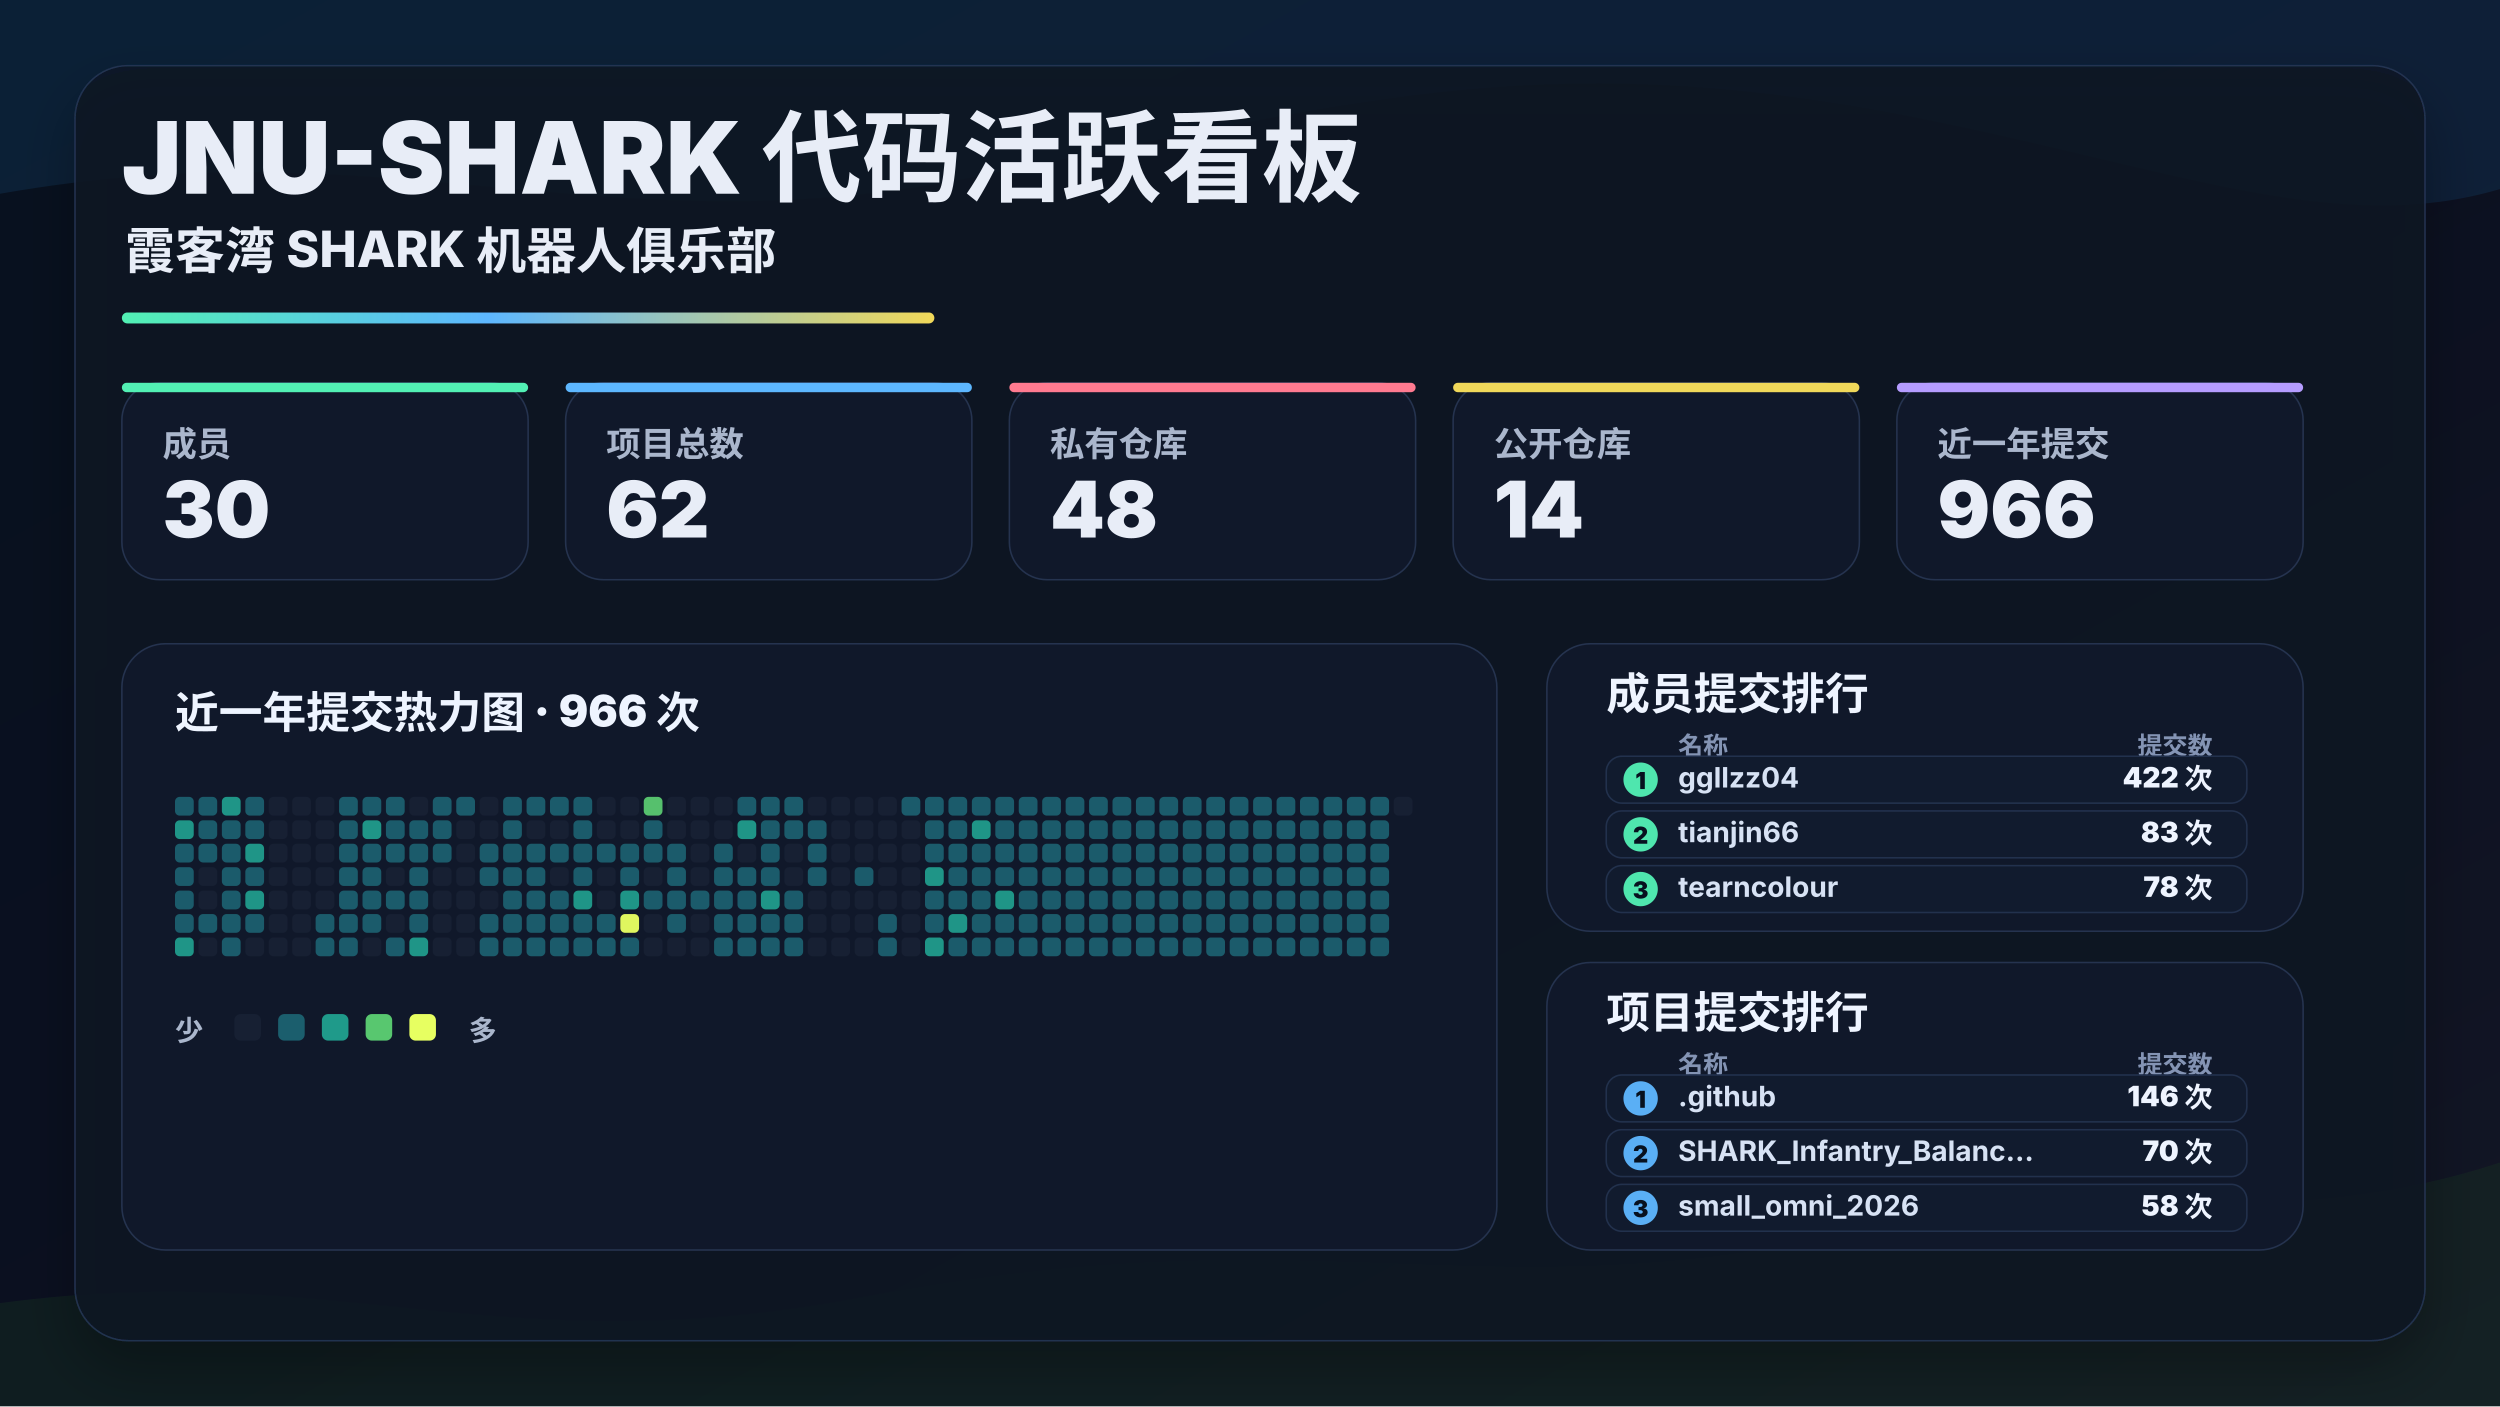
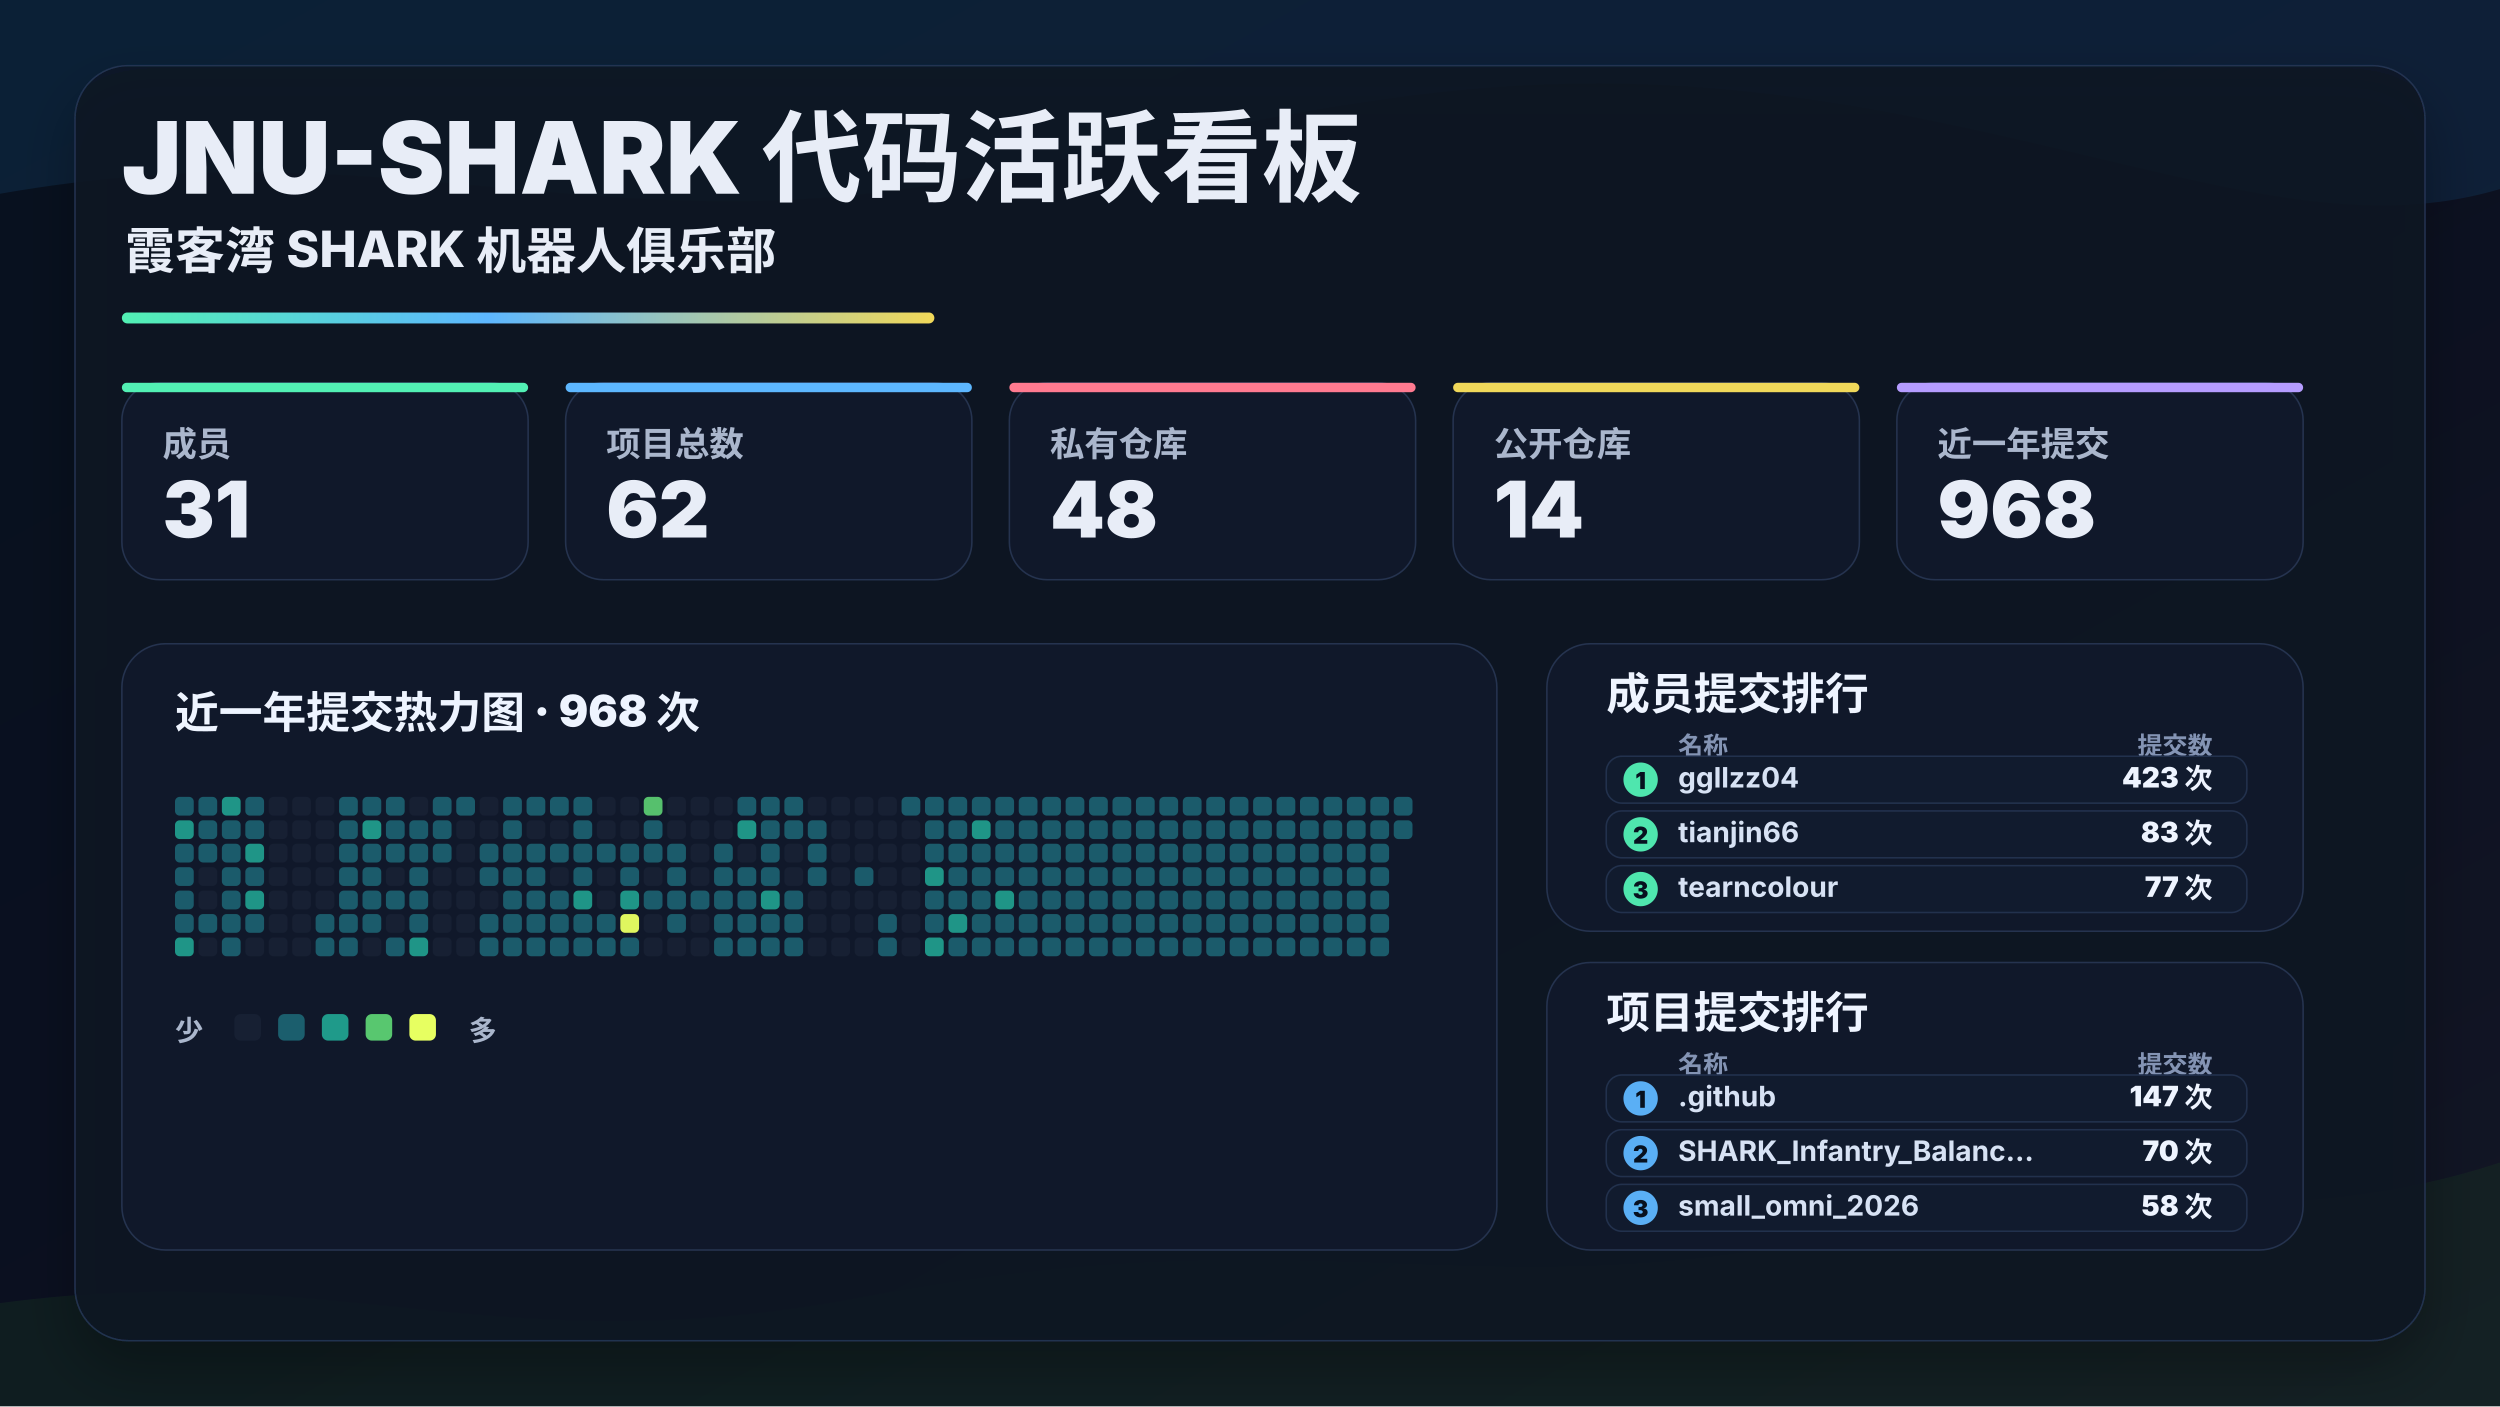
<svg xmlns="http://www.w3.org/2000/svg" width="1600" height="900" viewBox="0 0 1600 900" role="img" aria-labelledby="title desc">
  <defs>
    <linearGradient id="bg" x1="0" y1="0" x2="1" y2="1">
      <stop offset="0" stop-color="#07111f" />
      <stop offset="0.52" stop-color="#0b1020" />
      <stop offset="1" stop-color="#131625" />
    </linearGradient>
    <linearGradient id="hero" x1="0" y1="0" x2="1" y2="0">
      <stop offset="0" stop-color="#52f0b4" />
      <stop offset="0.45" stop-color="#5db7ff" />
      <stop offset="1" stop-color="#f0d85a" />
    </linearGradient>
    <filter id="softShadow" x="-10%" y="-10%" width="120%" height="120%">
      <feDropShadow dx="0" dy="18" stdDeviation="18" flood-color="#000000" flood-opacity="0.32" />
    </filter>
  </defs>
  <style>
    text { font-family: Inter, ui-sans-serif, system-ui, -apple-system, BlinkMacSystemFont, "Segoe UI", "PingFang SC", "Microsoft YaHei", sans-serif; fill: #e8edf7; }
    .title { font-size: 64px; font-weight: 900; letter-spacing: 0; }
    .subtitle { font-size: 32px; font-weight: 780; fill: #e8edf7; }
    .label { font-size: 22px; fill: #aab6cc; font-weight: 760; }
    .stat { font-size: 50px; font-weight: 900; }
    .section-title { font-size: 28px; font-weight: 860; fill: #eef4ff; }
    .table-head { font-size: 16px; fill: #8494b4; font-weight: 720; }
    .row-name { font-size: 18px; fill: #d7e2f4; font-weight: 720; }
    .row-value { font-size: 18px; fill: #eef4ff; font-weight: 860; }
    .rank { font-size: 15px; fill: #07111f; font-weight: 900; }
    .tiny { font-size: 18px; fill: #aab6cc; font-weight: 620; }
  </style>
  <rect width="1600" height="900" fill="url(#bg)" />
  <path d="M0 124 C250 80 385 160 620 114 C860 67 982 28 1220 74 C1392 108 1495 152 1600 121 L1600 0 L0 0 Z" fill="#12385c" opacity="0.38" />
  <path d="M0 834 C216 805 318 875 553 830 C835 776 935 837 1160 794 C1350 758 1464 789 1600 744 L1600 900 L0 900 Z" fill="#173622" opacity="0.36" />
  <g filter="url(#softShadow)">
    <rect x="48" y="42" width="1504" height="816" rx="34" fill="#0b1324" opacity="0.88" stroke="#263654" />
  </g>
  <text x="78" y="124" class="title">JNU-SHARK 代码活跃看板</text>
  <text x="80" y="172" class="subtitle">霞客湾 SHARK 机器人俱乐部</text>
  <rect x="78" y="200" width="520" height="7" rx="3.5" fill="url(#hero)" />
  <g>
    <rect x="78" y="245" width="260" height="126" rx="24" fill="#10182a" stroke="#25334f" />
    <rect x="78" y="245" width="260" height="6" rx="3" fill="#52f0b4" />
    <text x="104" y="292" class="label">成员</text>
-     <text x="104" y="344" class="stat">30</text>
+     <text x="104" y="344" class="stat">31</text>
  </g>
  <g>
    <rect x="362" y="245" width="260" height="126" rx="24" fill="#10182a" stroke="#25334f" />
    <rect x="362" y="245" width="260" height="6" rx="3" fill="#5db7ff" />
    <text x="388" y="292" class="label">项目总数</text>
    <text x="388" y="344" class="stat">62</text>
  </g>
  <g>
    <rect x="646" y="245" width="260" height="126" rx="24" fill="#10182a" stroke="#25334f" />
    <rect x="646" y="245" width="260" height="6" rx="3" fill="#ff7a90" />
    <text x="672" y="292" class="label">私有仓库</text>
    <text x="672" y="344" class="stat">48</text>
  </g>
  <g>
    <rect x="930" y="245" width="260" height="126" rx="24" fill="#10182a" stroke="#25334f" />
    <rect x="930" y="245" width="260" height="6" rx="3" fill="#f0d85a" />
    <text x="956" y="292" class="label">公开仓库</text>
    <text x="956" y="344" class="stat">14</text>
  </g>
  <g>
    <rect x="1214" y="245" width="260" height="126" rx="24" fill="#10182a" stroke="#25334f" />
    <rect x="1214" y="245" width="260" height="6" rx="3" fill="#b59cff" />
    <text x="1240" y="292" class="label">近一年提交</text>
-     <text x="1240" y="344" class="stat">966</text>
+     <text x="1240" y="344" class="stat">968</text>
  </g>
  <rect x="78" y="412" width="880" height="388" rx="28" fill="#10182a" stroke="#25334f" />
-   <text x="112" y="466" class="section-title">近一年提交热力图 · 966 次</text>
+   <text x="112" y="466" class="section-title">近一年提交热力图 · 968 次</text>
  <rect x="112" y="510" width="12" height="12" rx="3" fill="#1b5e6d" opacity="0.96" />
  <rect x="112" y="525" width="12" height="12" rx="3" fill="#1f9a8a" opacity="0.96" />
  <rect x="112" y="540" width="12" height="12" rx="3" fill="#1b5e6d" opacity="0.96" />
  <rect x="112" y="555" width="12" height="12" rx="3" fill="#1b5e6d" opacity="0.96" />
  <rect x="112" y="570" width="12" height="12" rx="3" fill="#1b5e6d" opacity="0.96" />
  <rect x="112" y="585" width="12" height="12" rx="3" fill="#1b5e6d" opacity="0.96" />
  <rect x="112" y="600" width="12" height="12" rx="3" fill="#1f9a8a" opacity="0.96" />
  <rect x="127" y="510" width="12" height="12" rx="3" fill="#1b5e6d" opacity="0.96" />
  <rect x="127" y="525" width="12" height="12" rx="3" fill="#1b5e6d" opacity="0.96" />
  <rect x="127" y="540" width="12" height="12" rx="3" fill="#1b5e6d" opacity="0.96" />
  <rect x="127" y="555" width="12" height="12" rx="3" fill="#172033" opacity="0.96" />
  <rect x="127" y="570" width="12" height="12" rx="3" fill="#172033" opacity="0.96" />
  <rect x="127" y="585" width="12" height="12" rx="3" fill="#1b5e6d" opacity="0.96" />
  <rect x="127" y="600" width="12" height="12" rx="3" fill="#172033" opacity="0.96" />
  <rect x="142" y="510" width="12" height="12" rx="3" fill="#1f9a8a" opacity="0.96" />
  <rect x="142" y="525" width="12" height="12" rx="3" fill="#1b5e6d" opacity="0.96" />
  <rect x="142" y="540" width="12" height="12" rx="3" fill="#1b5e6d" opacity="0.96" />
  <rect x="142" y="555" width="12" height="12" rx="3" fill="#1b5e6d" opacity="0.96" />
  <rect x="142" y="570" width="12" height="12" rx="3" fill="#1b5e6d" opacity="0.96" />
  <rect x="142" y="585" width="12" height="12" rx="3" fill="#1b5e6d" opacity="0.96" />
  <rect x="142" y="600" width="12" height="12" rx="3" fill="#1b5e6d" opacity="0.96" />
  <rect x="157" y="510" width="12" height="12" rx="3" fill="#1b5e6d" opacity="0.96" />
  <rect x="157" y="525" width="12" height="12" rx="3" fill="#1b5e6d" opacity="0.96" />
  <rect x="157" y="540" width="12" height="12" rx="3" fill="#1f9a8a" opacity="0.96" />
  <rect x="157" y="555" width="12" height="12" rx="3" fill="#1b5e6d" opacity="0.96" />
  <rect x="157" y="570" width="12" height="12" rx="3" fill="#1f9a8a" opacity="0.96" />
  <rect x="157" y="585" width="12" height="12" rx="3" fill="#1b5e6d" opacity="0.96" />
  <rect x="157" y="600" width="12" height="12" rx="3" fill="#172033" opacity="0.96" />
  <rect x="172" y="510" width="12" height="12" rx="3" fill="#172033" opacity="0.96" />
  <rect x="172" y="525" width="12" height="12" rx="3" fill="#172033" opacity="0.96" />
  <rect x="172" y="540" width="12" height="12" rx="3" fill="#172033" opacity="0.96" />
  <rect x="172" y="555" width="12" height="12" rx="3" fill="#172033" opacity="0.96" />
  <rect x="172" y="570" width="12" height="12" rx="3" fill="#172033" opacity="0.96" />
  <rect x="172" y="585" width="12" height="12" rx="3" fill="#172033" opacity="0.96" />
  <rect x="172" y="600" width="12" height="12" rx="3" fill="#172033" opacity="0.96" />
  <rect x="187" y="510" width="12" height="12" rx="3" fill="#172033" opacity="0.96" />
  <rect x="187" y="525" width="12" height="12" rx="3" fill="#172033" opacity="0.96" />
  <rect x="187" y="540" width="12" height="12" rx="3" fill="#172033" opacity="0.96" />
  <rect x="187" y="555" width="12" height="12" rx="3" fill="#172033" opacity="0.96" />
  <rect x="187" y="570" width="12" height="12" rx="3" fill="#172033" opacity="0.96" />
  <rect x="187" y="585" width="12" height="12" rx="3" fill="#172033" opacity="0.96" />
  <rect x="187" y="600" width="12" height="12" rx="3" fill="#172033" opacity="0.96" />
  <rect x="202" y="510" width="12" height="12" rx="3" fill="#172033" opacity="0.96" />
  <rect x="202" y="525" width="12" height="12" rx="3" fill="#172033" opacity="0.96" />
  <rect x="202" y="540" width="12" height="12" rx="3" fill="#172033" opacity="0.96" />
  <rect x="202" y="555" width="12" height="12" rx="3" fill="#172033" opacity="0.96" />
  <rect x="202" y="570" width="12" height="12" rx="3" fill="#172033" opacity="0.96" />
  <rect x="202" y="585" width="12" height="12" rx="3" fill="#1b5e6d" opacity="0.96" />
  <rect x="202" y="600" width="12" height="12" rx="3" fill="#1b5e6d" opacity="0.96" />
  <rect x="217" y="510" width="12" height="12" rx="3" fill="#1b5e6d" opacity="0.96" />
  <rect x="217" y="525" width="12" height="12" rx="3" fill="#1b5e6d" opacity="0.96" />
  <rect x="217" y="540" width="12" height="12" rx="3" fill="#1b5e6d" opacity="0.96" />
  <rect x="217" y="555" width="12" height="12" rx="3" fill="#1b5e6d" opacity="0.96" />
  <rect x="217" y="570" width="12" height="12" rx="3" fill="#1b5e6d" opacity="0.96" />
  <rect x="217" y="585" width="12" height="12" rx="3" fill="#1b5e6d" opacity="0.96" />
  <rect x="217" y="600" width="12" height="12" rx="3" fill="#1b5e6d" opacity="0.96" />
  <rect x="232" y="510" width="12" height="12" rx="3" fill="#1b5e6d" opacity="0.96" />
  <rect x="232" y="525" width="12" height="12" rx="3" fill="#1f9a8a" opacity="0.96" />
  <rect x="232" y="540" width="12" height="12" rx="3" fill="#1b5e6d" opacity="0.96" />
  <rect x="232" y="555" width="12" height="12" rx="3" fill="#1b5e6d" opacity="0.96" />
  <rect x="232" y="570" width="12" height="12" rx="3" fill="#1b5e6d" opacity="0.96" />
  <rect x="232" y="585" width="12" height="12" rx="3" fill="#1b5e6d" opacity="0.96" />
  <rect x="232" y="600" width="12" height="12" rx="3" fill="#172033" opacity="0.96" />
  <rect x="247" y="510" width="12" height="12" rx="3" fill="#1b5e6d" opacity="0.96" />
  <rect x="247" y="525" width="12" height="12" rx="3" fill="#1b5e6d" opacity="0.96" />
  <rect x="247" y="540" width="12" height="12" rx="3" fill="#1b5e6d" opacity="0.96" />
  <rect x="247" y="555" width="12" height="12" rx="3" fill="#172033" opacity="0.96" />
  <rect x="247" y="570" width="12" height="12" rx="3" fill="#1b5e6d" opacity="0.96" />
  <rect x="247" y="585" width="12" height="12" rx="3" fill="#172033" opacity="0.96" />
  <rect x="247" y="600" width="12" height="12" rx="3" fill="#1b5e6d" opacity="0.96" />
  <rect x="262" y="510" width="12" height="12" rx="3" fill="#172033" opacity="0.96" />
  <rect x="262" y="525" width="12" height="12" rx="3" fill="#1b5e6d" opacity="0.96" />
  <rect x="262" y="540" width="12" height="12" rx="3" fill="#1b5e6d" opacity="0.96" />
  <rect x="262" y="555" width="12" height="12" rx="3" fill="#1b5e6d" opacity="0.96" />
  <rect x="262" y="570" width="12" height="12" rx="3" fill="#1b5e6d" opacity="0.96" />
  <rect x="262" y="585" width="12" height="12" rx="3" fill="#1b5e6d" opacity="0.96" />
  <rect x="262" y="600" width="12" height="12" rx="3" fill="#1f9a8a" opacity="0.96" />
  <rect x="277" y="510" width="12" height="12" rx="3" fill="#1b5e6d" opacity="0.96" />
  <rect x="277" y="525" width="12" height="12" rx="3" fill="#1b5e6d" opacity="0.96" />
  <rect x="277" y="540" width="12" height="12" rx="3" fill="#1b5e6d" opacity="0.96" />
  <rect x="277" y="555" width="12" height="12" rx="3" fill="#172033" opacity="0.96" />
  <rect x="277" y="570" width="12" height="12" rx="3" fill="#172033" opacity="0.96" />
  <rect x="277" y="585" width="12" height="12" rx="3" fill="#172033" opacity="0.96" />
  <rect x="277" y="600" width="12" height="12" rx="3" fill="#172033" opacity="0.96" />
  <rect x="292" y="510" width="12" height="12" rx="3" fill="#1b5e6d" opacity="0.96" />
  <rect x="292" y="525" width="12" height="12" rx="3" fill="#172033" opacity="0.96" />
  <rect x="292" y="540" width="12" height="12" rx="3" fill="#172033" opacity="0.96" />
  <rect x="292" y="555" width="12" height="12" rx="3" fill="#172033" opacity="0.96" />
  <rect x="292" y="570" width="12" height="12" rx="3" fill="#172033" opacity="0.96" />
  <rect x="292" y="585" width="12" height="12" rx="3" fill="#172033" opacity="0.96" />
  <rect x="292" y="600" width="12" height="12" rx="3" fill="#172033" opacity="0.96" />
  <rect x="307" y="510" width="12" height="12" rx="3" fill="#172033" opacity="0.96" />
  <rect x="307" y="525" width="12" height="12" rx="3" fill="#172033" opacity="0.96" />
  <rect x="307" y="540" width="12" height="12" rx="3" fill="#1b5e6d" opacity="0.96" />
  <rect x="307" y="555" width="12" height="12" rx="3" fill="#1b5e6d" opacity="0.96" />
  <rect x="307" y="570" width="12" height="12" rx="3" fill="#172033" opacity="0.96" />
  <rect x="307" y="585" width="12" height="12" rx="3" fill="#1b5e6d" opacity="0.96" />
  <rect x="307" y="600" width="12" height="12" rx="3" fill="#1b5e6d" opacity="0.96" />
  <rect x="322" y="510" width="12" height="12" rx="3" fill="#1b5e6d" opacity="0.96" />
  <rect x="322" y="525" width="12" height="12" rx="3" fill="#1b5e6d" opacity="0.96" />
  <rect x="322" y="540" width="12" height="12" rx="3" fill="#1b5e6d" opacity="0.96" />
  <rect x="322" y="555" width="12" height="12" rx="3" fill="#1b5e6d" opacity="0.96" />
  <rect x="322" y="570" width="12" height="12" rx="3" fill="#1b5e6d" opacity="0.96" />
  <rect x="322" y="585" width="12" height="12" rx="3" fill="#1b5e6d" opacity="0.96" />
  <rect x="322" y="600" width="12" height="12" rx="3" fill="#1b5e6d" opacity="0.96" />
  <rect x="337" y="510" width="12" height="12" rx="3" fill="#1b5e6d" opacity="0.96" />
  <rect x="337" y="525" width="12" height="12" rx="3" fill="#172033" opacity="0.96" />
  <rect x="337" y="540" width="12" height="12" rx="3" fill="#1b5e6d" opacity="0.96" />
  <rect x="337" y="555" width="12" height="12" rx="3" fill="#1b5e6d" opacity="0.96" />
  <rect x="337" y="570" width="12" height="12" rx="3" fill="#1b5e6d" opacity="0.96" />
  <rect x="337" y="585" width="12" height="12" rx="3" fill="#1b5e6d" opacity="0.96" />
  <rect x="337" y="600" width="12" height="12" rx="3" fill="#1b5e6d" opacity="0.96" />
  <rect x="352" y="510" width="12" height="12" rx="3" fill="#1b5e6d" opacity="0.96" />
  <rect x="352" y="525" width="12" height="12" rx="3" fill="#172033" opacity="0.96" />
  <rect x="352" y="540" width="12" height="12" rx="3" fill="#1b5e6d" opacity="0.96" />
  <rect x="352" y="555" width="12" height="12" rx="3" fill="#172033" opacity="0.96" />
  <rect x="352" y="570" width="12" height="12" rx="3" fill="#1b5e6d" opacity="0.96" />
  <rect x="352" y="585" width="12" height="12" rx="3" fill="#1b5e6d" opacity="0.96" />
  <rect x="352" y="600" width="12" height="12" rx="3" fill="#1b5e6d" opacity="0.96" />
  <rect x="367" y="510" width="12" height="12" rx="3" fill="#1b5e6d" opacity="0.96" />
  <rect x="367" y="525" width="12" height="12" rx="3" fill="#1b5e6d" opacity="0.96" />
  <rect x="367" y="540" width="12" height="12" rx="3" fill="#1b5e6d" opacity="0.96" />
  <rect x="367" y="555" width="12" height="12" rx="3" fill="#1b5e6d" opacity="0.96" />
  <rect x="367" y="570" width="12" height="12" rx="3" fill="#1f9a8a" opacity="0.96" />
  <rect x="367" y="585" width="12" height="12" rx="3" fill="#1b5e6d" opacity="0.96" />
  <rect x="367" y="600" width="12" height="12" rx="3" fill="#1b5e6d" opacity="0.96" />
  <rect x="382" y="510" width="12" height="12" rx="3" fill="#172033" opacity="0.96" />
  <rect x="382" y="525" width="12" height="12" rx="3" fill="#172033" opacity="0.96" />
  <rect x="382" y="540" width="12" height="12" rx="3" fill="#1b5e6d" opacity="0.96" />
  <rect x="382" y="555" width="12" height="12" rx="3" fill="#172033" opacity="0.96" />
  <rect x="382" y="570" width="12" height="12" rx="3" fill="#172033" opacity="0.96" />
  <rect x="382" y="585" width="12" height="12" rx="3" fill="#1b5e6d" opacity="0.96" />
  <rect x="382" y="600" width="12" height="12" rx="3" fill="#1b5e6d" opacity="0.96" />
  <rect x="397" y="510" width="12" height="12" rx="3" fill="#172033" opacity="0.96" />
  <rect x="397" y="525" width="12" height="12" rx="3" fill="#172033" opacity="0.96" />
  <rect x="397" y="540" width="12" height="12" rx="3" fill="#1b5e6d" opacity="0.96" />
  <rect x="397" y="555" width="12" height="12" rx="3" fill="#1b5e6d" opacity="0.96" />
  <rect x="397" y="570" width="12" height="12" rx="3" fill="#1f9a8a" opacity="0.96" />
  <rect x="397" y="585" width="12" height="12" rx="3" fill="#e7ff61" opacity="0.96" />
  <rect x="397" y="600" width="12" height="12" rx="3" fill="#1b5e6d" opacity="0.96" />
  <rect x="412" y="510" width="12" height="12" rx="3" fill="#58c76f" opacity="0.96" />
  <rect x="412" y="525" width="12" height="12" rx="3" fill="#1b5e6d" opacity="0.96" />
  <rect x="412" y="540" width="12" height="12" rx="3" fill="#1b5e6d" opacity="0.96" />
  <rect x="412" y="555" width="12" height="12" rx="3" fill="#172033" opacity="0.96" />
  <rect x="412" y="570" width="12" height="12" rx="3" fill="#1b5e6d" opacity="0.96" />
  <rect x="412" y="585" width="12" height="12" rx="3" fill="#172033" opacity="0.96" />
  <rect x="412" y="600" width="12" height="12" rx="3" fill="#172033" opacity="0.96" />
  <rect x="427" y="510" width="12" height="12" rx="3" fill="#172033" opacity="0.96" />
  <rect x="427" y="525" width="12" height="12" rx="3" fill="#172033" opacity="0.96" />
  <rect x="427" y="540" width="12" height="12" rx="3" fill="#1b5e6d" opacity="0.96" />
  <rect x="427" y="555" width="12" height="12" rx="3" fill="#1b5e6d" opacity="0.96" />
  <rect x="427" y="570" width="12" height="12" rx="3" fill="#1b5e6d" opacity="0.96" />
  <rect x="427" y="585" width="12" height="12" rx="3" fill="#1b5e6d" opacity="0.96" />
  <rect x="427" y="600" width="12" height="12" rx="3" fill="#172033" opacity="0.96" />
  <rect x="442" y="510" width="12" height="12" rx="3" fill="#172033" opacity="0.96" />
  <rect x="442" y="525" width="12" height="12" rx="3" fill="#172033" opacity="0.96" />
  <rect x="442" y="540" width="12" height="12" rx="3" fill="#172033" opacity="0.96" />
  <rect x="442" y="555" width="12" height="12" rx="3" fill="#172033" opacity="0.96" />
  <rect x="442" y="570" width="12" height="12" rx="3" fill="#1b5e6d" opacity="0.96" />
  <rect x="442" y="585" width="12" height="12" rx="3" fill="#172033" opacity="0.96" />
  <rect x="442" y="600" width="12" height="12" rx="3" fill="#172033" opacity="0.96" />
  <rect x="457" y="510" width="12" height="12" rx="3" fill="#172033" opacity="0.96" />
  <rect x="457" y="525" width="12" height="12" rx="3" fill="#172033" opacity="0.96" />
  <rect x="457" y="540" width="12" height="12" rx="3" fill="#1b5e6d" opacity="0.96" />
  <rect x="457" y="555" width="12" height="12" rx="3" fill="#1b5e6d" opacity="0.96" />
  <rect x="457" y="570" width="12" height="12" rx="3" fill="#1b5e6d" opacity="0.96" />
  <rect x="457" y="585" width="12" height="12" rx="3" fill="#1b5e6d" opacity="0.96" />
  <rect x="457" y="600" width="12" height="12" rx="3" fill="#1b5e6d" opacity="0.96" />
  <rect x="472" y="510" width="12" height="12" rx="3" fill="#1b5e6d" opacity="0.96" />
  <rect x="472" y="525" width="12" height="12" rx="3" fill="#1f9a8a" opacity="0.96" />
  <rect x="472" y="540" width="12" height="12" rx="3" fill="#172033" opacity="0.96" />
  <rect x="472" y="555" width="12" height="12" rx="3" fill="#1b5e6d" opacity="0.96" />
  <rect x="472" y="570" width="12" height="12" rx="3" fill="#1b5e6d" opacity="0.96" />
  <rect x="472" y="585" width="12" height="12" rx="3" fill="#1b5e6d" opacity="0.96" />
  <rect x="472" y="600" width="12" height="12" rx="3" fill="#1b5e6d" opacity="0.96" />
  <rect x="487" y="510" width="12" height="12" rx="3" fill="#1b5e6d" opacity="0.96" />
  <rect x="487" y="525" width="12" height="12" rx="3" fill="#1b5e6d" opacity="0.96" />
  <rect x="487" y="540" width="12" height="12" rx="3" fill="#1b5e6d" opacity="0.96" />
  <rect x="487" y="555" width="12" height="12" rx="3" fill="#1b5e6d" opacity="0.96" />
  <rect x="487" y="570" width="12" height="12" rx="3" fill="#1f9a8a" opacity="0.96" />
  <rect x="487" y="585" width="12" height="12" rx="3" fill="#1b5e6d" opacity="0.96" />
  <rect x="487" y="600" width="12" height="12" rx="3" fill="#1b5e6d" opacity="0.96" />
  <rect x="502" y="510" width="12" height="12" rx="3" fill="#1b5e6d" opacity="0.96" />
  <rect x="502" y="525" width="12" height="12" rx="3" fill="#1b5e6d" opacity="0.96" />
  <rect x="502" y="540" width="12" height="12" rx="3" fill="#172033" opacity="0.96" />
  <rect x="502" y="555" width="12" height="12" rx="3" fill="#172033" opacity="0.96" />
  <rect x="502" y="570" width="12" height="12" rx="3" fill="#1b5e6d" opacity="0.96" />
  <rect x="502" y="585" width="12" height="12" rx="3" fill="#1b5e6d" opacity="0.96" />
  <rect x="502" y="600" width="12" height="12" rx="3" fill="#1b5e6d" opacity="0.96" />
  <rect x="517" y="510" width="12" height="12" rx="3" fill="#172033" opacity="0.96" />
  <rect x="517" y="525" width="12" height="12" rx="3" fill="#1b5e6d" opacity="0.96" />
  <rect x="517" y="540" width="12" height="12" rx="3" fill="#1b5e6d" opacity="0.96" />
  <rect x="517" y="555" width="12" height="12" rx="3" fill="#1b5e6d" opacity="0.96" />
  <rect x="517" y="570" width="12" height="12" rx="3" fill="#172033" opacity="0.96" />
  <rect x="517" y="585" width="12" height="12" rx="3" fill="#172033" opacity="0.96" />
  <rect x="517" y="600" width="12" height="12" rx="3" fill="#172033" opacity="0.96" />
  <rect x="532" y="510" width="12" height="12" rx="3" fill="#172033" opacity="0.96" />
  <rect x="532" y="525" width="12" height="12" rx="3" fill="#172033" opacity="0.96" />
  <rect x="532" y="540" width="12" height="12" rx="3" fill="#172033" opacity="0.96" />
  <rect x="532" y="555" width="12" height="12" rx="3" fill="#172033" opacity="0.96" />
  <rect x="532" y="570" width="12" height="12" rx="3" fill="#172033" opacity="0.96" />
  <rect x="532" y="585" width="12" height="12" rx="3" fill="#172033" opacity="0.96" />
  <rect x="532" y="600" width="12" height="12" rx="3" fill="#172033" opacity="0.96" />
  <rect x="547" y="510" width="12" height="12" rx="3" fill="#172033" opacity="0.96" />
  <rect x="547" y="525" width="12" height="12" rx="3" fill="#172033" opacity="0.96" />
  <rect x="547" y="540" width="12" height="12" rx="3" fill="#172033" opacity="0.96" />
  <rect x="547" y="555" width="12" height="12" rx="3" fill="#1b5e6d" opacity="0.96" />
  <rect x="547" y="570" width="12" height="12" rx="3" fill="#172033" opacity="0.96" />
  <rect x="547" y="585" width="12" height="12" rx="3" fill="#172033" opacity="0.96" />
  <rect x="547" y="600" width="12" height="12" rx="3" fill="#172033" opacity="0.96" />
  <rect x="562" y="510" width="12" height="12" rx="3" fill="#172033" opacity="0.96" />
  <rect x="562" y="525" width="12" height="12" rx="3" fill="#172033" opacity="0.96" />
  <rect x="562" y="540" width="12" height="12" rx="3" fill="#172033" opacity="0.96" />
  <rect x="562" y="555" width="12" height="12" rx="3" fill="#172033" opacity="0.96" />
  <rect x="562" y="570" width="12" height="12" rx="3" fill="#172033" opacity="0.96" />
  <rect x="562" y="585" width="12" height="12" rx="3" fill="#1b5e6d" opacity="0.96" />
  <rect x="562" y="600" width="12" height="12" rx="3" fill="#1b5e6d" opacity="0.96" />
  <rect x="577" y="510" width="12" height="12" rx="3" fill="#1b5e6d" opacity="0.96" />
  <rect x="577" y="525" width="12" height="12" rx="3" fill="#172033" opacity="0.96" />
  <rect x="577" y="540" width="12" height="12" rx="3" fill="#172033" opacity="0.96" />
  <rect x="577" y="555" width="12" height="12" rx="3" fill="#172033" opacity="0.96" />
  <rect x="577" y="570" width="12" height="12" rx="3" fill="#172033" opacity="0.96" />
  <rect x="577" y="585" width="12" height="12" rx="3" fill="#172033" opacity="0.96" />
  <rect x="577" y="600" width="12" height="12" rx="3" fill="#172033" opacity="0.96" />
  <rect x="592" y="510" width="12" height="12" rx="3" fill="#1b5e6d" opacity="0.96" />
  <rect x="592" y="525" width="12" height="12" rx="3" fill="#1b5e6d" opacity="0.96" />
  <rect x="592" y="540" width="12" height="12" rx="3" fill="#1b5e6d" opacity="0.96" />
  <rect x="592" y="555" width="12" height="12" rx="3" fill="#1f9a8a" opacity="0.96" />
  <rect x="592" y="570" width="12" height="12" rx="3" fill="#1b5e6d" opacity="0.96" />
  <rect x="592" y="585" width="12" height="12" rx="3" fill="#1b5e6d" opacity="0.96" />
  <rect x="592" y="600" width="12" height="12" rx="3" fill="#1f9a8a" opacity="0.96" />
  <rect x="607" y="510" width="12" height="12" rx="3" fill="#1b5e6d" opacity="0.96" />
  <rect x="607" y="525" width="12" height="12" rx="3" fill="#1b5e6d" opacity="0.96" />
  <rect x="607" y="540" width="12" height="12" rx="3" fill="#1b5e6d" opacity="0.96" />
  <rect x="607" y="555" width="12" height="12" rx="3" fill="#1b5e6d" opacity="0.96" />
  <rect x="607" y="570" width="12" height="12" rx="3" fill="#1b5e6d" opacity="0.96" />
  <rect x="607" y="585" width="12" height="12" rx="3" fill="#1f9a8a" opacity="0.96" />
  <rect x="607" y="600" width="12" height="12" rx="3" fill="#1b5e6d" opacity="0.96" />
  <rect x="622" y="510" width="12" height="12" rx="3" fill="#1b5e6d" opacity="0.96" />
  <rect x="622" y="525" width="12" height="12" rx="3" fill="#1f9a8a" opacity="0.96" />
  <rect x="622" y="540" width="12" height="12" rx="3" fill="#1b5e6d" opacity="0.96" />
  <rect x="622" y="555" width="12" height="12" rx="3" fill="#1b5e6d" opacity="0.96" />
  <rect x="622" y="570" width="12" height="12" rx="3" fill="#1b5e6d" opacity="0.96" />
  <rect x="622" y="585" width="12" height="12" rx="3" fill="#1b5e6d" opacity="0.96" />
  <rect x="622" y="600" width="12" height="12" rx="3" fill="#1b5e6d" opacity="0.96" />
  <rect x="637" y="510" width="12" height="12" rx="3" fill="#1b5e6d" opacity="0.96" />
  <rect x="637" y="525" width="12" height="12" rx="3" fill="#1b5e6d" opacity="0.96" />
  <rect x="637" y="540" width="12" height="12" rx="3" fill="#1b5e6d" opacity="0.96" />
  <rect x="637" y="555" width="12" height="12" rx="3" fill="#1b5e6d" opacity="0.96" />
  <rect x="637" y="570" width="12" height="12" rx="3" fill="#1f9a8a" opacity="0.96" />
  <rect x="637" y="585" width="12" height="12" rx="3" fill="#1b5e6d" opacity="0.96" />
  <rect x="637" y="600" width="12" height="12" rx="3" fill="#1b5e6d" opacity="0.96" />
  <rect x="652" y="510" width="12" height="12" rx="3" fill="#1b5e6d" opacity="0.96" />
  <rect x="652" y="525" width="12" height="12" rx="3" fill="#1b5e6d" opacity="0.96" />
  <rect x="652" y="540" width="12" height="12" rx="3" fill="#1b5e6d" opacity="0.96" />
  <rect x="652" y="555" width="12" height="12" rx="3" fill="#1b5e6d" opacity="0.96" />
  <rect x="652" y="570" width="12" height="12" rx="3" fill="#1b5e6d" opacity="0.96" />
  <rect x="652" y="585" width="12" height="12" rx="3" fill="#1b5e6d" opacity="0.96" />
  <rect x="652" y="600" width="12" height="12" rx="3" fill="#1b5e6d" opacity="0.96" />
  <rect x="667" y="510" width="12" height="12" rx="3" fill="#1b5e6d" opacity="0.96" />
  <rect x="667" y="525" width="12" height="12" rx="3" fill="#1b5e6d" opacity="0.96" />
  <rect x="667" y="540" width="12" height="12" rx="3" fill="#1b5e6d" opacity="0.96" />
  <rect x="667" y="555" width="12" height="12" rx="3" fill="#1b5e6d" opacity="0.96" />
  <rect x="667" y="570" width="12" height="12" rx="3" fill="#1b5e6d" opacity="0.96" />
  <rect x="667" y="585" width="12" height="12" rx="3" fill="#1b5e6d" opacity="0.96" />
  <rect x="667" y="600" width="12" height="12" rx="3" fill="#1b5e6d" opacity="0.96" />
  <rect x="682" y="510" width="12" height="12" rx="3" fill="#1b5e6d" opacity="0.96" />
  <rect x="682" y="525" width="12" height="12" rx="3" fill="#1b5e6d" opacity="0.96" />
  <rect x="682" y="540" width="12" height="12" rx="3" fill="#1b5e6d" opacity="0.96" />
  <rect x="682" y="555" width="12" height="12" rx="3" fill="#1b5e6d" opacity="0.96" />
  <rect x="682" y="570" width="12" height="12" rx="3" fill="#1b5e6d" opacity="0.96" />
  <rect x="682" y="585" width="12" height="12" rx="3" fill="#1b5e6d" opacity="0.96" />
  <rect x="682" y="600" width="12" height="12" rx="3" fill="#1b5e6d" opacity="0.96" />
  <rect x="697" y="510" width="12" height="12" rx="3" fill="#1b5e6d" opacity="0.96" />
  <rect x="697" y="525" width="12" height="12" rx="3" fill="#1b5e6d" opacity="0.96" />
  <rect x="697" y="540" width="12" height="12" rx="3" fill="#1b5e6d" opacity="0.96" />
  <rect x="697" y="555" width="12" height="12" rx="3" fill="#1b5e6d" opacity="0.96" />
  <rect x="697" y="570" width="12" height="12" rx="3" fill="#1b5e6d" opacity="0.96" />
  <rect x="697" y="585" width="12" height="12" rx="3" fill="#1b5e6d" opacity="0.96" />
  <rect x="697" y="600" width="12" height="12" rx="3" fill="#1b5e6d" opacity="0.96" />
  <rect x="712" y="510" width="12" height="12" rx="3" fill="#1b5e6d" opacity="0.96" />
  <rect x="712" y="525" width="12" height="12" rx="3" fill="#1b5e6d" opacity="0.96" />
  <rect x="712" y="540" width="12" height="12" rx="3" fill="#1b5e6d" opacity="0.96" />
  <rect x="712" y="555" width="12" height="12" rx="3" fill="#1b5e6d" opacity="0.96" />
  <rect x="712" y="570" width="12" height="12" rx="3" fill="#1b5e6d" opacity="0.96" />
  <rect x="712" y="585" width="12" height="12" rx="3" fill="#1b5e6d" opacity="0.96" />
  <rect x="712" y="600" width="12" height="12" rx="3" fill="#1b5e6d" opacity="0.96" />
  <rect x="727" y="510" width="12" height="12" rx="3" fill="#1b5e6d" opacity="0.96" />
  <rect x="727" y="525" width="12" height="12" rx="3" fill="#1b5e6d" opacity="0.96" />
  <rect x="727" y="540" width="12" height="12" rx="3" fill="#1b5e6d" opacity="0.96" />
  <rect x="727" y="555" width="12" height="12" rx="3" fill="#1b5e6d" opacity="0.96" />
  <rect x="727" y="570" width="12" height="12" rx="3" fill="#1b5e6d" opacity="0.96" />
  <rect x="727" y="585" width="12" height="12" rx="3" fill="#1b5e6d" opacity="0.96" />
  <rect x="727" y="600" width="12" height="12" rx="3" fill="#1b5e6d" opacity="0.96" />
  <rect x="742" y="510" width="12" height="12" rx="3" fill="#1b5e6d" opacity="0.96" />
  <rect x="742" y="525" width="12" height="12" rx="3" fill="#1b5e6d" opacity="0.96" />
  <rect x="742" y="540" width="12" height="12" rx="3" fill="#1b5e6d" opacity="0.96" />
  <rect x="742" y="555" width="12" height="12" rx="3" fill="#1b5e6d" opacity="0.96" />
  <rect x="742" y="570" width="12" height="12" rx="3" fill="#1b5e6d" opacity="0.96" />
  <rect x="742" y="585" width="12" height="12" rx="3" fill="#1b5e6d" opacity="0.96" />
  <rect x="742" y="600" width="12" height="12" rx="3" fill="#1b5e6d" opacity="0.96" />
  <rect x="757" y="510" width="12" height="12" rx="3" fill="#1b5e6d" opacity="0.96" />
  <rect x="757" y="525" width="12" height="12" rx="3" fill="#1b5e6d" opacity="0.96" />
  <rect x="757" y="540" width="12" height="12" rx="3" fill="#1b5e6d" opacity="0.96" />
  <rect x="757" y="555" width="12" height="12" rx="3" fill="#1b5e6d" opacity="0.96" />
  <rect x="757" y="570" width="12" height="12" rx="3" fill="#1b5e6d" opacity="0.96" />
  <rect x="757" y="585" width="12" height="12" rx="3" fill="#1b5e6d" opacity="0.96" />
  <rect x="757" y="600" width="12" height="12" rx="3" fill="#1b5e6d" opacity="0.96" />
  <rect x="772" y="510" width="12" height="12" rx="3" fill="#1b5e6d" opacity="0.96" />
  <rect x="772" y="525" width="12" height="12" rx="3" fill="#1b5e6d" opacity="0.96" />
  <rect x="772" y="540" width="12" height="12" rx="3" fill="#1b5e6d" opacity="0.96" />
  <rect x="772" y="555" width="12" height="12" rx="3" fill="#1b5e6d" opacity="0.96" />
  <rect x="772" y="570" width="12" height="12" rx="3" fill="#1b5e6d" opacity="0.96" />
  <rect x="772" y="585" width="12" height="12" rx="3" fill="#1b5e6d" opacity="0.96" />
  <rect x="772" y="600" width="12" height="12" rx="3" fill="#1b5e6d" opacity="0.96" />
  <rect x="787" y="510" width="12" height="12" rx="3" fill="#1b5e6d" opacity="0.96" />
  <rect x="787" y="525" width="12" height="12" rx="3" fill="#1b5e6d" opacity="0.96" />
  <rect x="787" y="540" width="12" height="12" rx="3" fill="#1b5e6d" opacity="0.96" />
  <rect x="787" y="555" width="12" height="12" rx="3" fill="#1b5e6d" opacity="0.96" />
  <rect x="787" y="570" width="12" height="12" rx="3" fill="#1b5e6d" opacity="0.96" />
  <rect x="787" y="585" width="12" height="12" rx="3" fill="#1b5e6d" opacity="0.96" />
  <rect x="787" y="600" width="12" height="12" rx="3" fill="#1b5e6d" opacity="0.96" />
  <rect x="802" y="510" width="12" height="12" rx="3" fill="#1b5e6d" opacity="0.96" />
  <rect x="802" y="525" width="12" height="12" rx="3" fill="#1b5e6d" opacity="0.96" />
  <rect x="802" y="540" width="12" height="12" rx="3" fill="#1b5e6d" opacity="0.96" />
  <rect x="802" y="555" width="12" height="12" rx="3" fill="#1b5e6d" opacity="0.96" />
  <rect x="802" y="570" width="12" height="12" rx="3" fill="#1b5e6d" opacity="0.96" />
  <rect x="802" y="585" width="12" height="12" rx="3" fill="#1b5e6d" opacity="0.96" />
  <rect x="802" y="600" width="12" height="12" rx="3" fill="#1b5e6d" opacity="0.96" />
  <rect x="817" y="510" width="12" height="12" rx="3" fill="#1b5e6d" opacity="0.96" />
  <rect x="817" y="525" width="12" height="12" rx="3" fill="#1b5e6d" opacity="0.96" />
  <rect x="817" y="540" width="12" height="12" rx="3" fill="#1b5e6d" opacity="0.96" />
  <rect x="817" y="555" width="12" height="12" rx="3" fill="#1b5e6d" opacity="0.96" />
  <rect x="817" y="570" width="12" height="12" rx="3" fill="#1b5e6d" opacity="0.96" />
  <rect x="817" y="585" width="12" height="12" rx="3" fill="#1b5e6d" opacity="0.96" />
  <rect x="817" y="600" width="12" height="12" rx="3" fill="#1b5e6d" opacity="0.96" />
  <rect x="832" y="510" width="12" height="12" rx="3" fill="#1b5e6d" opacity="0.96" />
  <rect x="832" y="525" width="12" height="12" rx="3" fill="#1b5e6d" opacity="0.96" />
  <rect x="832" y="540" width="12" height="12" rx="3" fill="#1b5e6d" opacity="0.96" />
  <rect x="832" y="555" width="12" height="12" rx="3" fill="#1b5e6d" opacity="0.96" />
  <rect x="832" y="570" width="12" height="12" rx="3" fill="#1b5e6d" opacity="0.96" />
  <rect x="832" y="585" width="12" height="12" rx="3" fill="#1b5e6d" opacity="0.96" />
  <rect x="832" y="600" width="12" height="12" rx="3" fill="#1b5e6d" opacity="0.96" />
  <rect x="847" y="510" width="12" height="12" rx="3" fill="#1b5e6d" opacity="0.96" />
  <rect x="847" y="525" width="12" height="12" rx="3" fill="#1b5e6d" opacity="0.96" />
  <rect x="847" y="540" width="12" height="12" rx="3" fill="#1b5e6d" opacity="0.96" />
  <rect x="847" y="555" width="12" height="12" rx="3" fill="#1b5e6d" opacity="0.96" />
  <rect x="847" y="570" width="12" height="12" rx="3" fill="#1b5e6d" opacity="0.96" />
  <rect x="847" y="585" width="12" height="12" rx="3" fill="#1b5e6d" opacity="0.96" />
  <rect x="847" y="600" width="12" height="12" rx="3" fill="#1b5e6d" opacity="0.96" />
  <rect x="862" y="510" width="12" height="12" rx="3" fill="#1b5e6d" opacity="0.96" />
  <rect x="862" y="525" width="12" height="12" rx="3" fill="#1b5e6d" opacity="0.96" />
  <rect x="862" y="540" width="12" height="12" rx="3" fill="#1b5e6d" opacity="0.96" />
  <rect x="862" y="555" width="12" height="12" rx="3" fill="#1b5e6d" opacity="0.96" />
  <rect x="862" y="570" width="12" height="12" rx="3" fill="#1b5e6d" opacity="0.96" />
  <rect x="862" y="585" width="12" height="12" rx="3" fill="#1b5e6d" opacity="0.96" />
  <rect x="862" y="600" width="12" height="12" rx="3" fill="#1b5e6d" opacity="0.96" />
  <rect x="877" y="510" width="12" height="12" rx="3" fill="#1b5e6d" opacity="0.96" />
  <rect x="877" y="525" width="12" height="12" rx="3" fill="#1b5e6d" opacity="0.96" />
  <rect x="877" y="540" width="12" height="12" rx="3" fill="#1b5e6d" opacity="0.96" />
  <rect x="877" y="555" width="12" height="12" rx="3" fill="#1b5e6d" opacity="0.96" />
  <rect x="877" y="570" width="12" height="12" rx="3" fill="#1b5e6d" opacity="0.96" />
  <rect x="877" y="585" width="12" height="12" rx="3" fill="#1b5e6d" opacity="0.96" />
  <rect x="877" y="600" width="12" height="12" rx="3" fill="#1b5e6d" opacity="0.96" />
-   <rect x="892" y="510" width="12" height="12" rx="3" fill="#172033" opacity="0.96" />
+   <rect x="892" y="510" width="12" height="12" rx="3" fill="#1b5e6d" opacity="0.96" />
+   <rect x="892" y="525" width="12" height="12" rx="3" fill="#1b5e6d" opacity="0.96" />
  <text x="112" y="666" class="tiny">少</text>
  <rect x="150" y="649" width="17" height="17" rx="4" fill="#172033" />
  <rect x="178" y="649" width="17" height="17" rx="4" fill="#1b5e6d" />
  <rect x="206" y="649" width="17" height="17" rx="4" fill="#1f9a8a" />
  <rect x="234" y="649" width="17" height="17" rx="4" fill="#58c76f" />
  <rect x="262" y="649" width="17" height="17" rx="4" fill="#e7ff61" />
  <text x="300" y="666" class="tiny">多</text>
  <rect x="990" y="412" width="484" height="184" rx="28" fill="#10182a" stroke="#25334f" />
  <text x="1028" y="454" class="section-title">成员提交排行</text>
  <text x="1074" y="483" class="table-head">名称</text>
  <text x="1416" y="483" class="table-head" text-anchor="end">提交数</text>
  <g>
    <rect x="1028" y="484" width="410" height="30" rx="10" fill="#111b2e" stroke="#22314d" />
    <circle cx="1050" cy="499" r="11" fill="#52f0b4" opacity="0.95" />
    <text x="1050" y="505" class="rank" text-anchor="middle">1</text>
    <text x="1074" y="504" class="row-name">ggllzz04</text>
-     <text x="1416" y="504" class="row-value" text-anchor="end">422 次</text>
+     <text x="1416" y="504" class="row-value" text-anchor="end">423 次</text>
  </g>
  <g>
    <rect x="1028" y="519" width="410" height="30" rx="10" fill="#111b2e" stroke="#22314d" />
    <circle cx="1050" cy="534" r="11" fill="#52f0b4" opacity="0.95" />
    <text x="1050" y="540" class="rank" text-anchor="middle">2</text>
    <text x="1074" y="539" class="row-name">tianjin66</text>
    <text x="1416" y="539" class="row-value" text-anchor="end">83 次</text>
  </g>
  <g>
    <rect x="1028" y="554" width="410" height="30" rx="10" fill="#111b2e" stroke="#22314d" />
    <circle cx="1050" cy="569" r="11" fill="#52f0b4" opacity="0.95" />
    <text x="1050" y="575" class="rank" text-anchor="middle">3</text>
    <text x="1074" y="574" class="row-name">tearncolour</text>
-     <text x="1416" y="574" class="row-value" text-anchor="end">78 次</text>
+     <text x="1416" y="574" class="row-value" text-anchor="end">77 次</text>
  </g>
  <rect x="990" y="616" width="484" height="184" rx="28" fill="#10182a" stroke="#25334f" />
  <text x="1028" y="658" class="section-title">项目提交排行</text>
  <text x="1074" y="687" class="table-head">名称</text>
  <text x="1416" y="687" class="table-head" text-anchor="end">提交数</text>
  <g>
    <rect x="1028" y="688" width="410" height="30" rx="10" fill="#111b2e" stroke="#22314d" />
    <circle cx="1050" cy="703" r="11" fill="#5db7ff" opacity="0.95" />
    <text x="1050" y="709" class="rank" text-anchor="middle">1</text>
    <text x="1074" y="708" class="row-name">.github</text>
-     <text x="1416" y="708" class="row-value" text-anchor="end">146 次</text>
+     <text x="1416" y="708" class="row-value" text-anchor="end">147 次</text>
  </g>
  <g>
    <rect x="1028" y="723" width="410" height="30" rx="10" fill="#111b2e" stroke="#22314d" />
    <circle cx="1050" cy="738" r="11" fill="#5db7ff" opacity="0.95" />
    <text x="1050" y="744" class="rank" text-anchor="middle">2</text>
    <text x="1074" y="743" class="row-name">SHARK_Infantry_Balanc...</text>
    <text x="1416" y="743" class="row-value" text-anchor="end">70 次</text>
  </g>
  <g>
    <rect x="1028" y="758" width="410" height="30" rx="10" fill="#111b2e" stroke="#22314d" />
    <circle cx="1050" cy="773" r="11" fill="#5db7ff" opacity="0.95" />
    <text x="1050" y="779" class="rank" text-anchor="middle">3</text>
    <text x="1074" y="778" class="row-name">small_omni_2026</text>
    <text x="1416" y="778" class="row-value" text-anchor="end">58 次</text>
  </g>
</svg>
